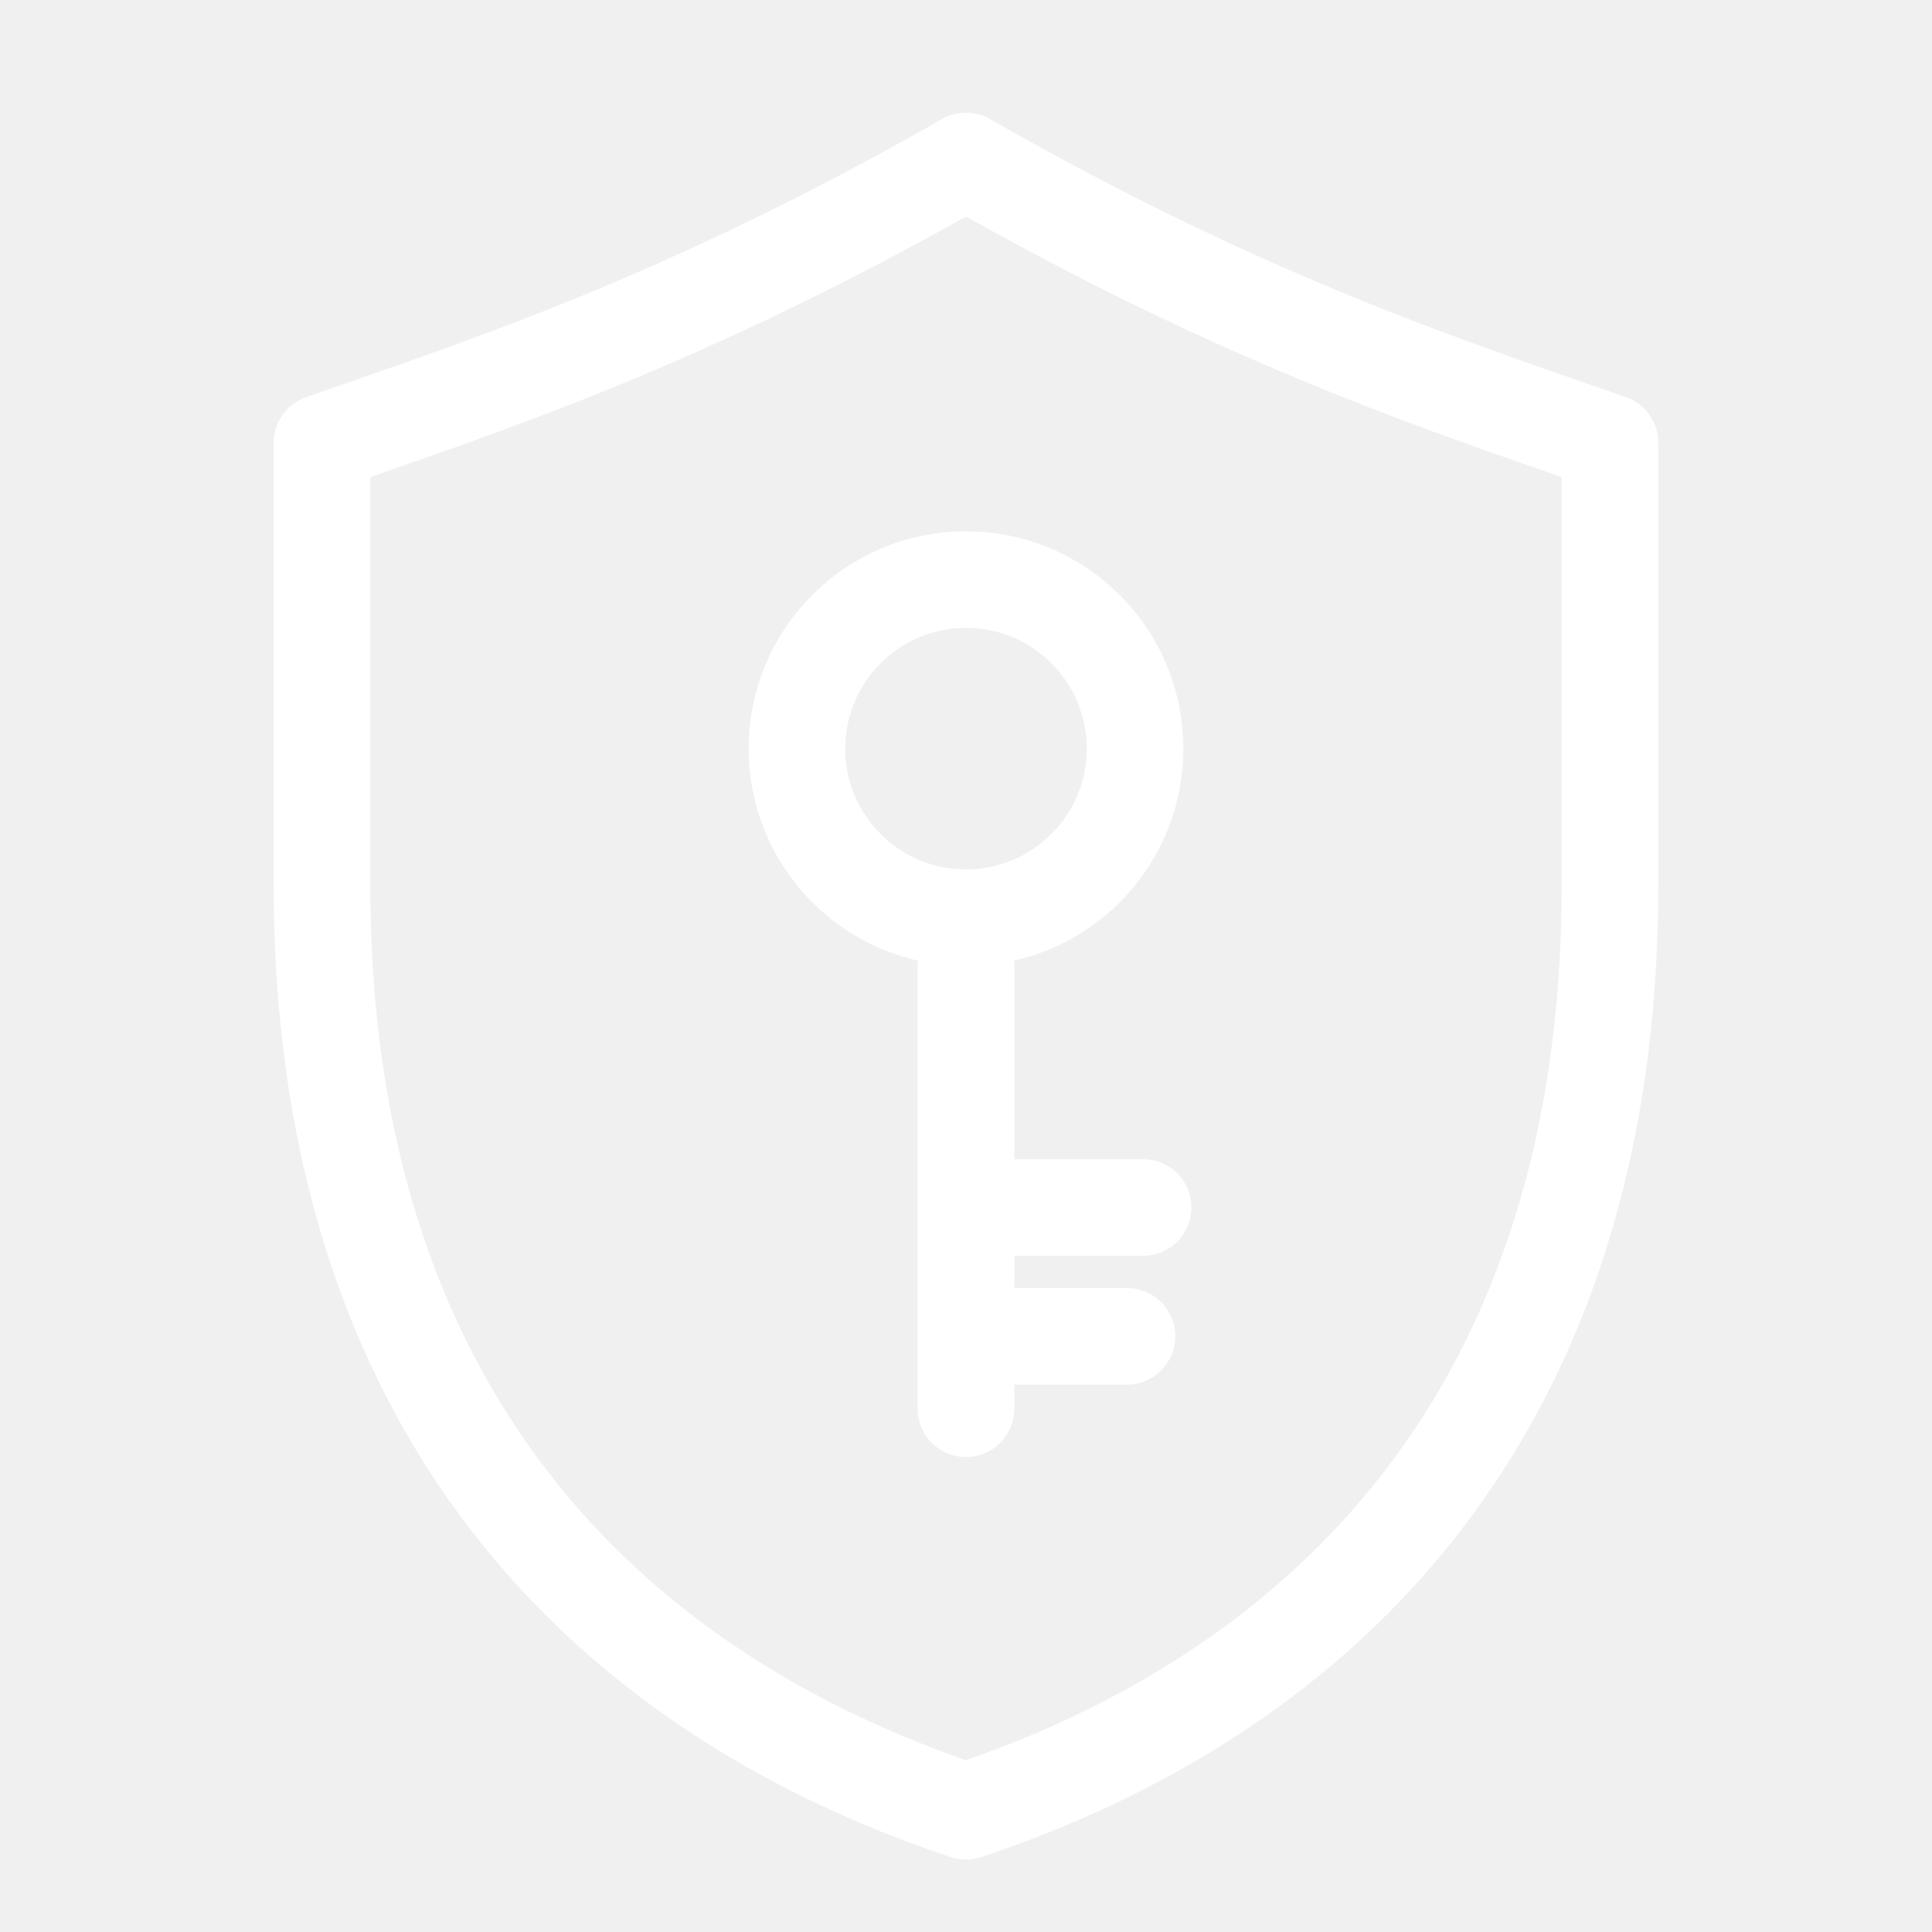
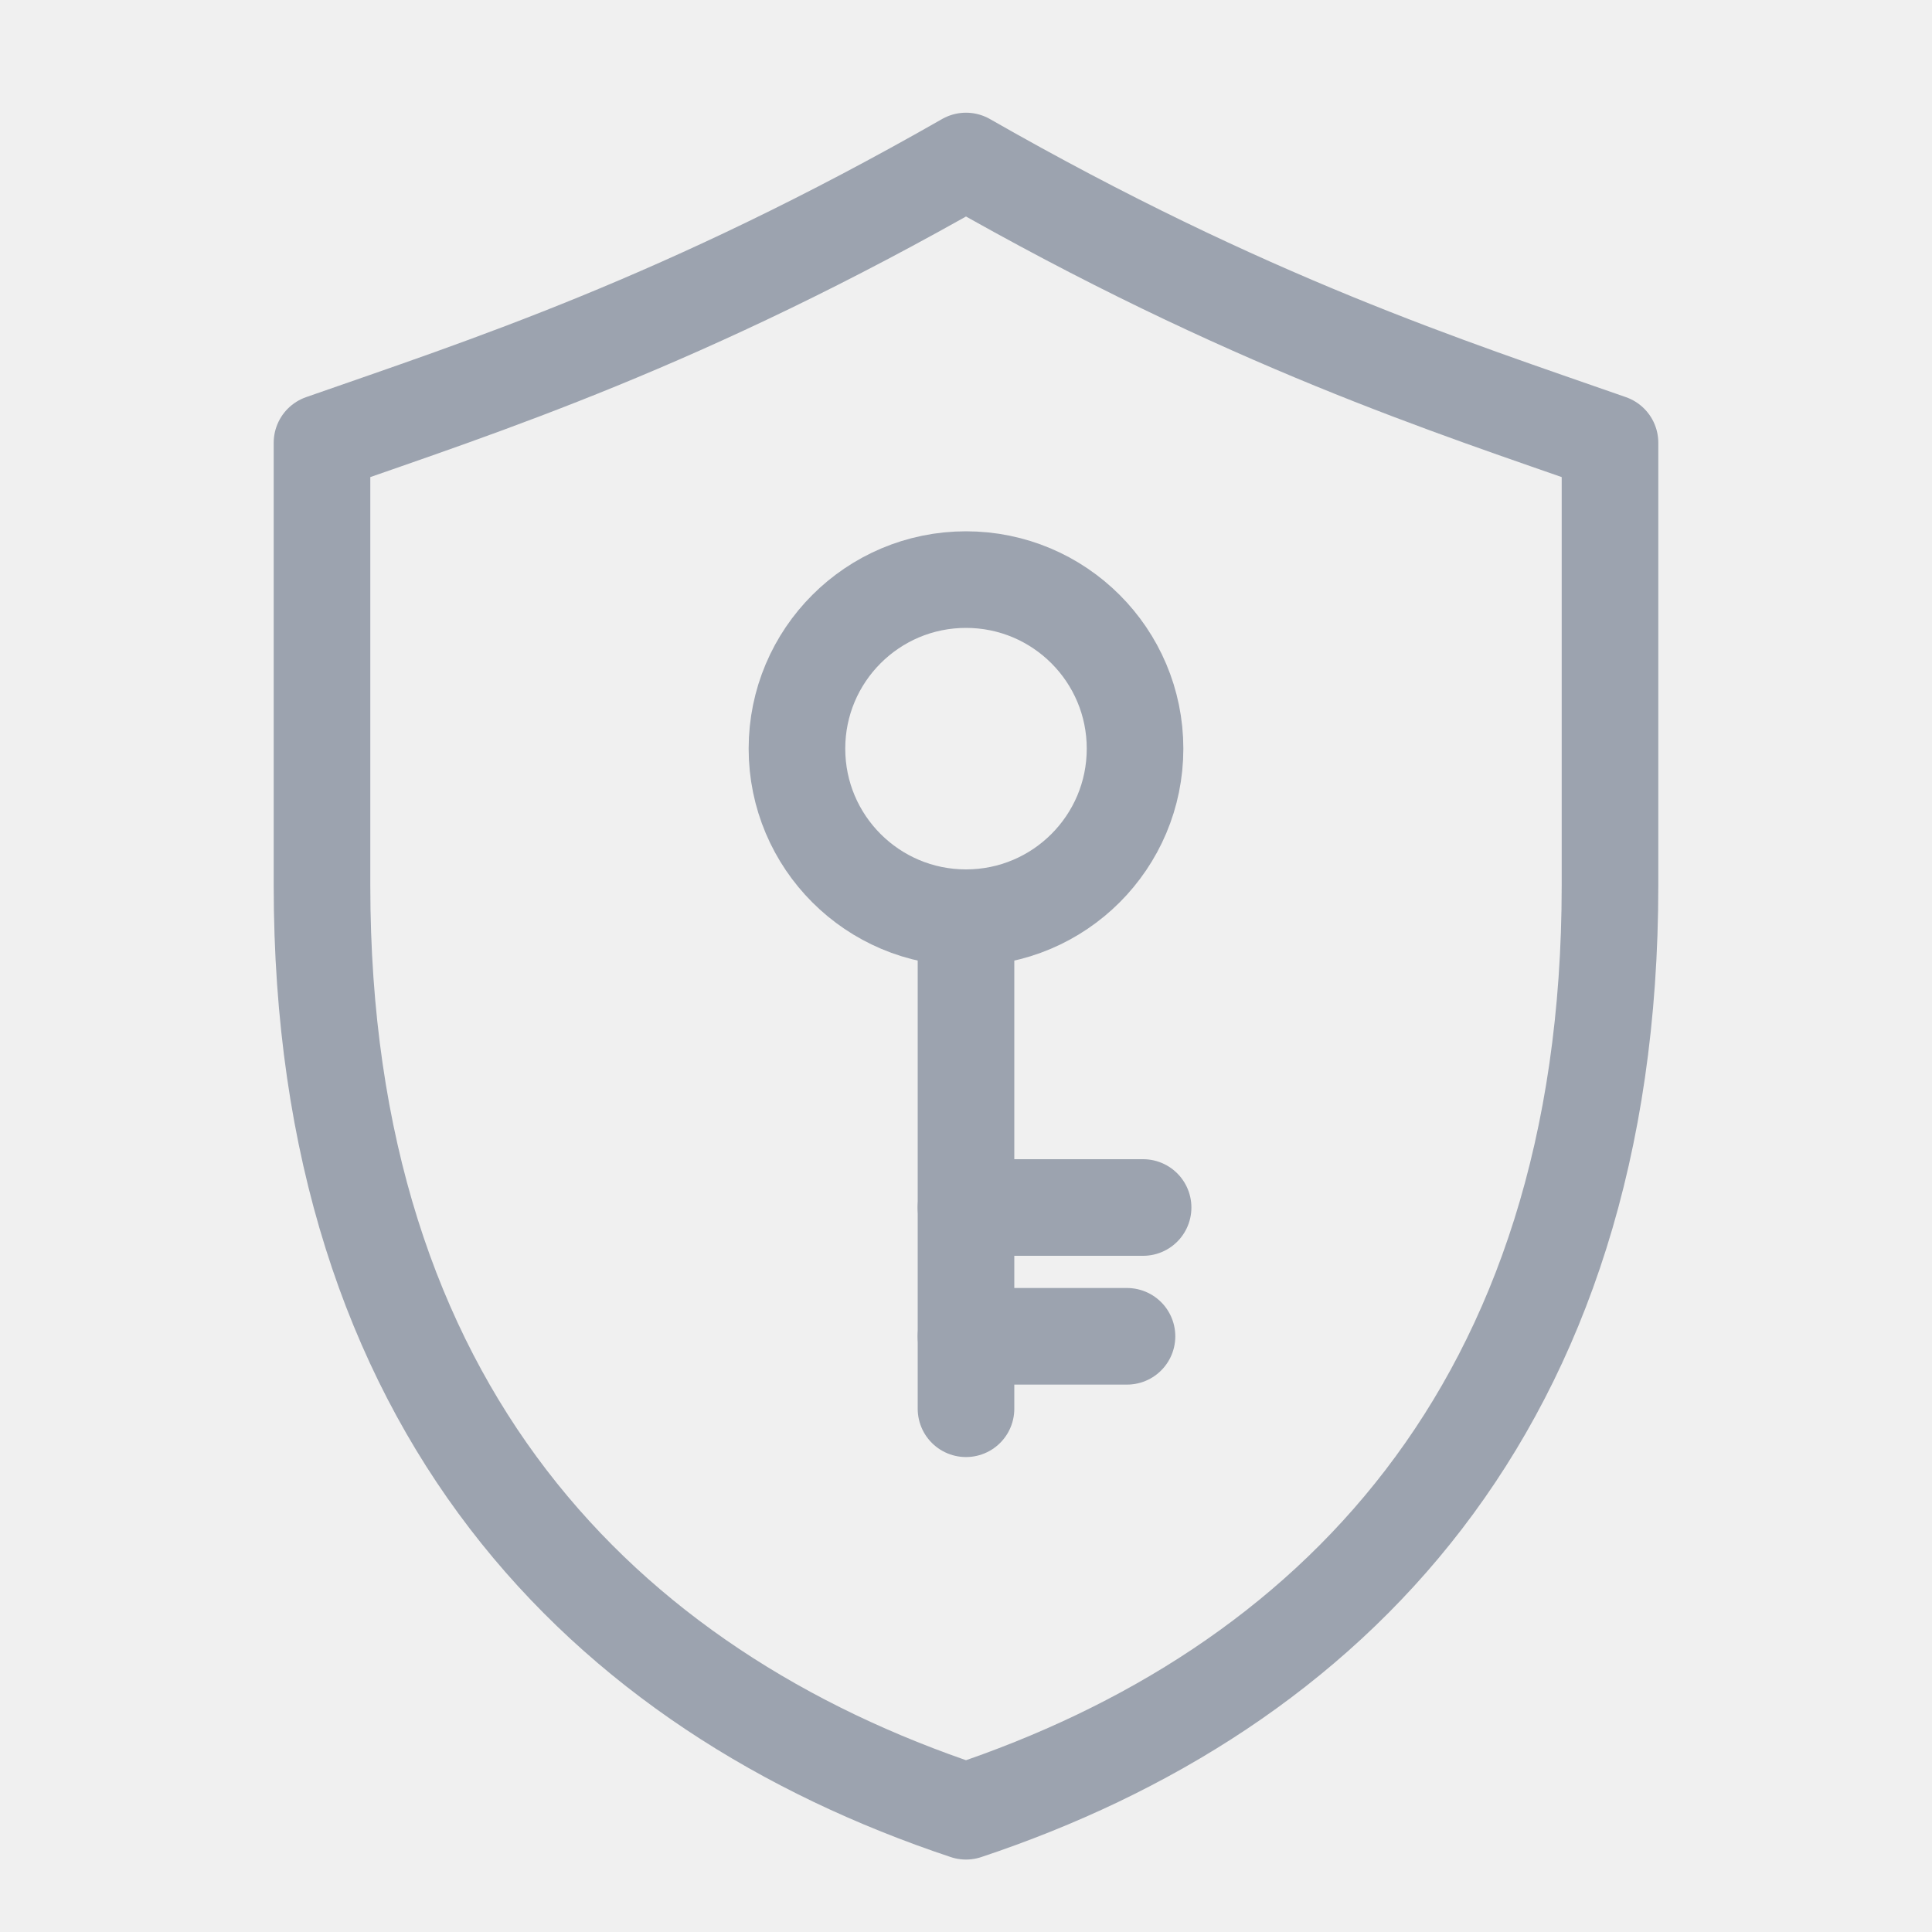
<svg xmlns="http://www.w3.org/2000/svg" width="256" height="256" viewBox="0 0 24 24" fill="none">
-   <path d="M12 2             C8.5 4 6 4.8 4 5.5             V11             C4 17.5 7.5 21 12 22.5             C16.5 21 20 17.5 20 11             V5.5             C18 4.8 15.5 4 12 2 Z" stroke="white" stroke-width="1.2" stroke-linejoin="round" />
-   <circle cx="12" cy="9.3" r="2.1" stroke="white" stroke-width="1.2" />
-   <path d="M12 11.4 V17.5" stroke="white" stroke-width="1.2" stroke-linecap="round" />
-   <path d="M12 15 H14.2" stroke="white" stroke-width="1.2" stroke-linecap="round" />
-   <path d="M12 16.6 H14" stroke="white" stroke-width="1.2" stroke-linecap="round" />
+   <path d="M12 2             C8.5 4 6 4.8 4 5.5             V11             C4 17.5 7.5 21 12 22.5             C16.5 21 20 17.5 20 11             V5.5             C18 4.8 15.5 4 12 2 Z" stroke="#9CA3AF" stroke-width="1.2" stroke-linejoin="round" />
+   <circle cx="12" cy="9.3" r="2.1" stroke="#9CA3AF" stroke-width="1.2" />
+   <path d="M12 11.4 V17.5" stroke="#9CA3AF" stroke-width="1.2" stroke-linecap="round" />
+   <path d="M12 15 H14.2" stroke="#9CA3AF" stroke-width="1.2" stroke-linecap="round" />
+   <path d="M12 16.6 H14" stroke="#9CA3AF" stroke-width="1.2" stroke-linecap="round" />
</svg>
